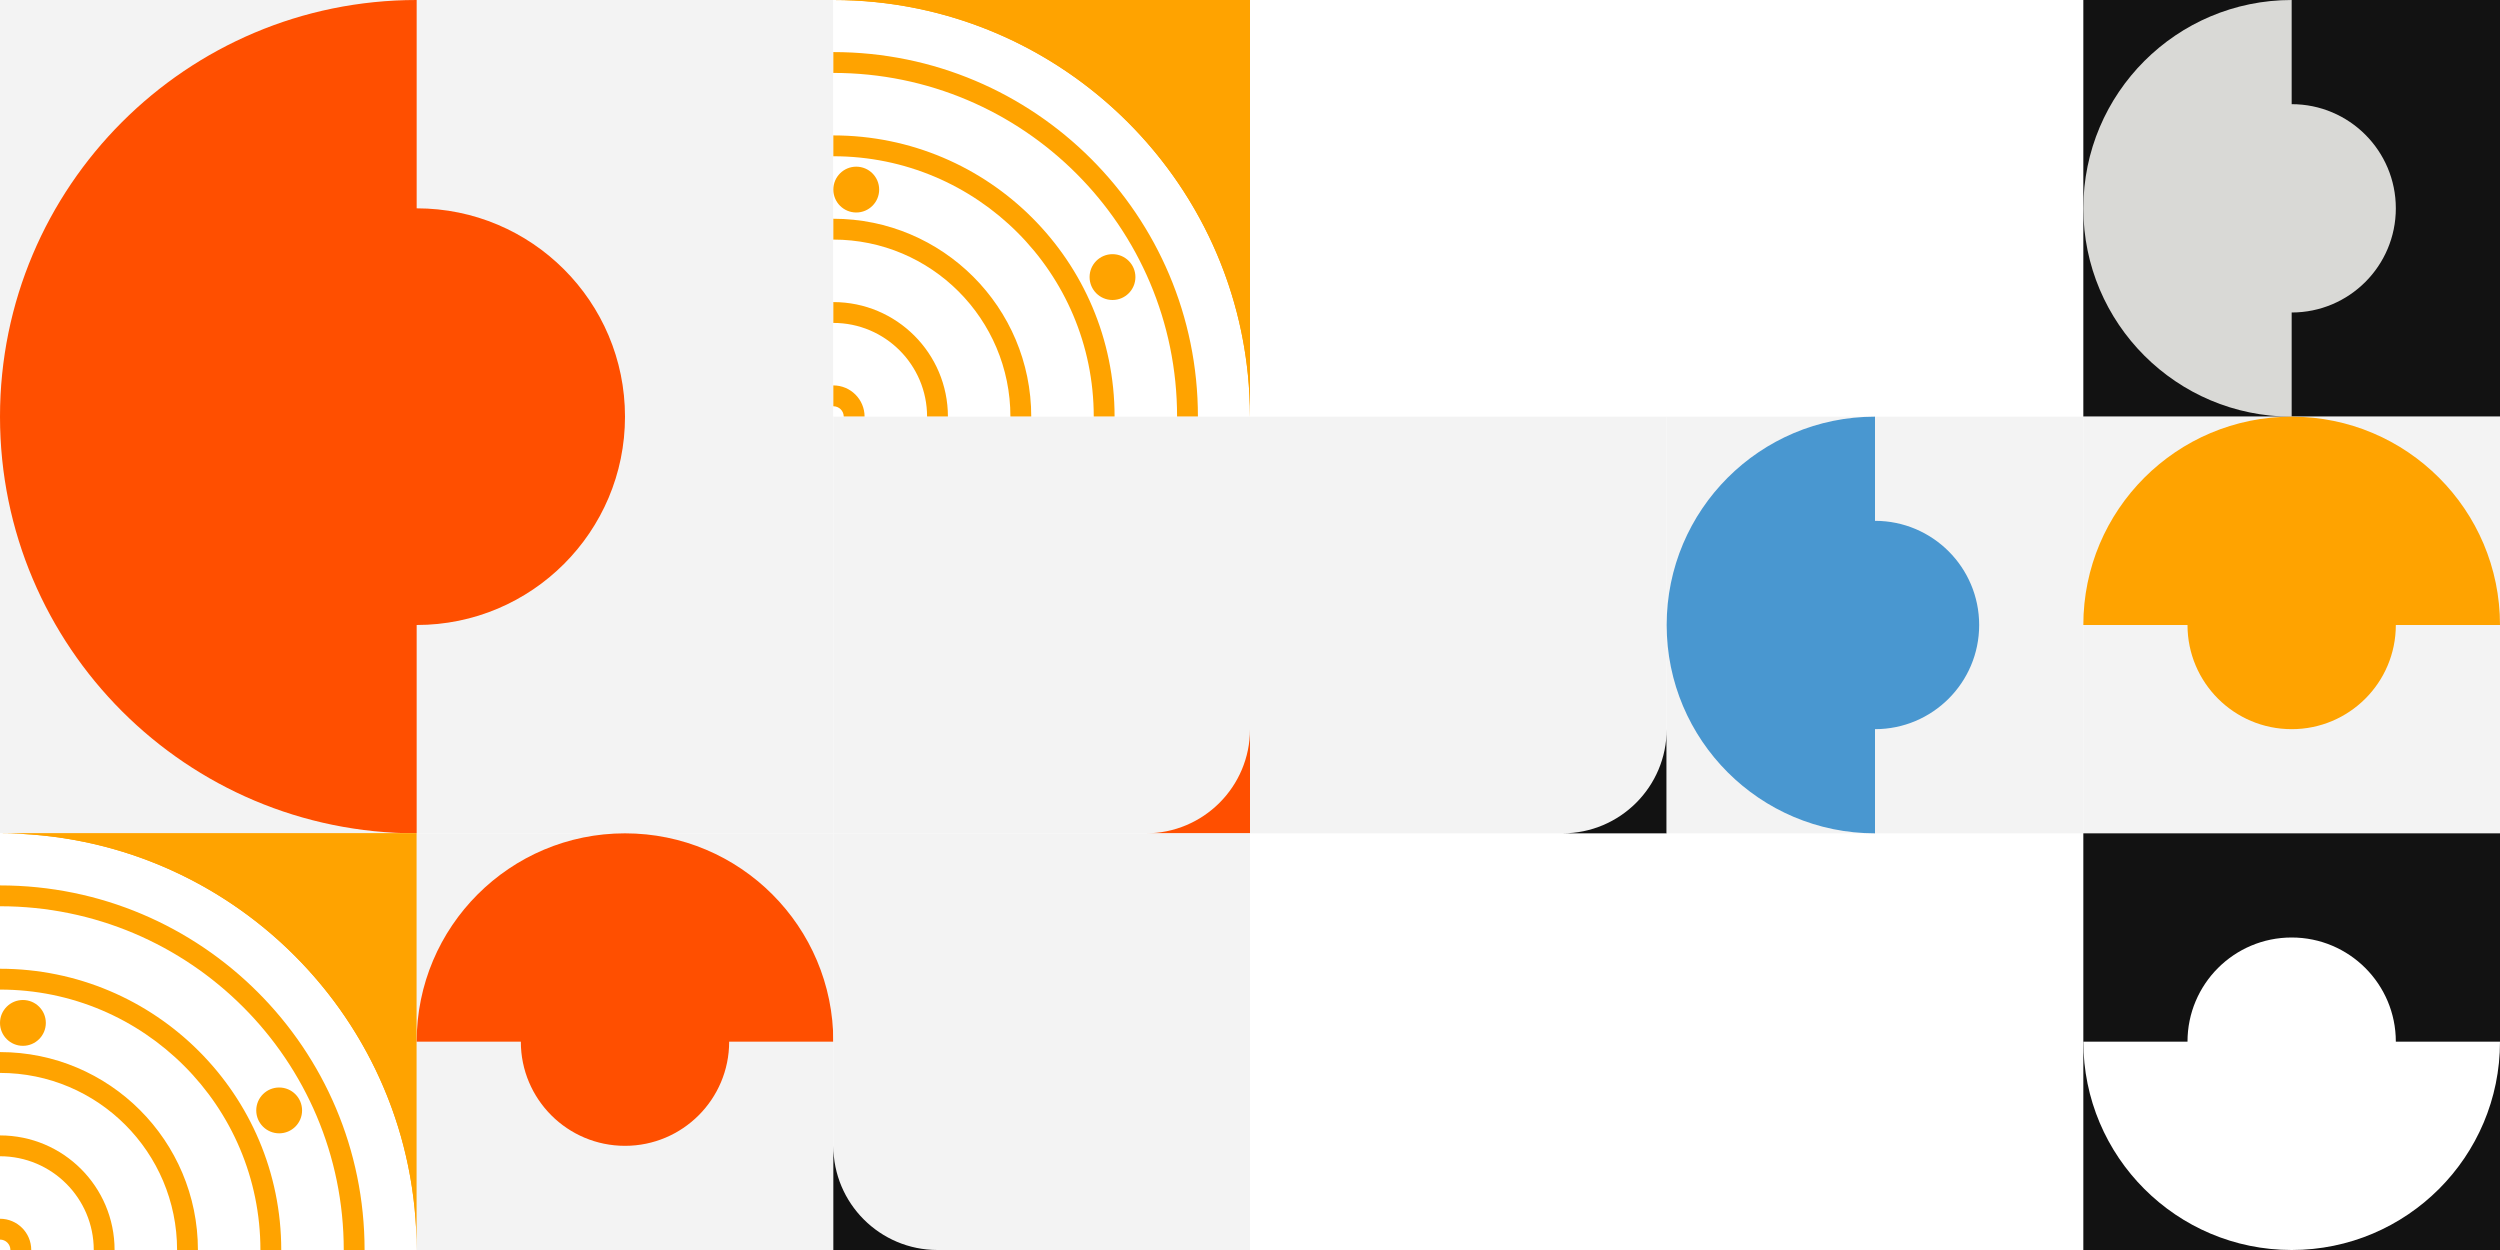
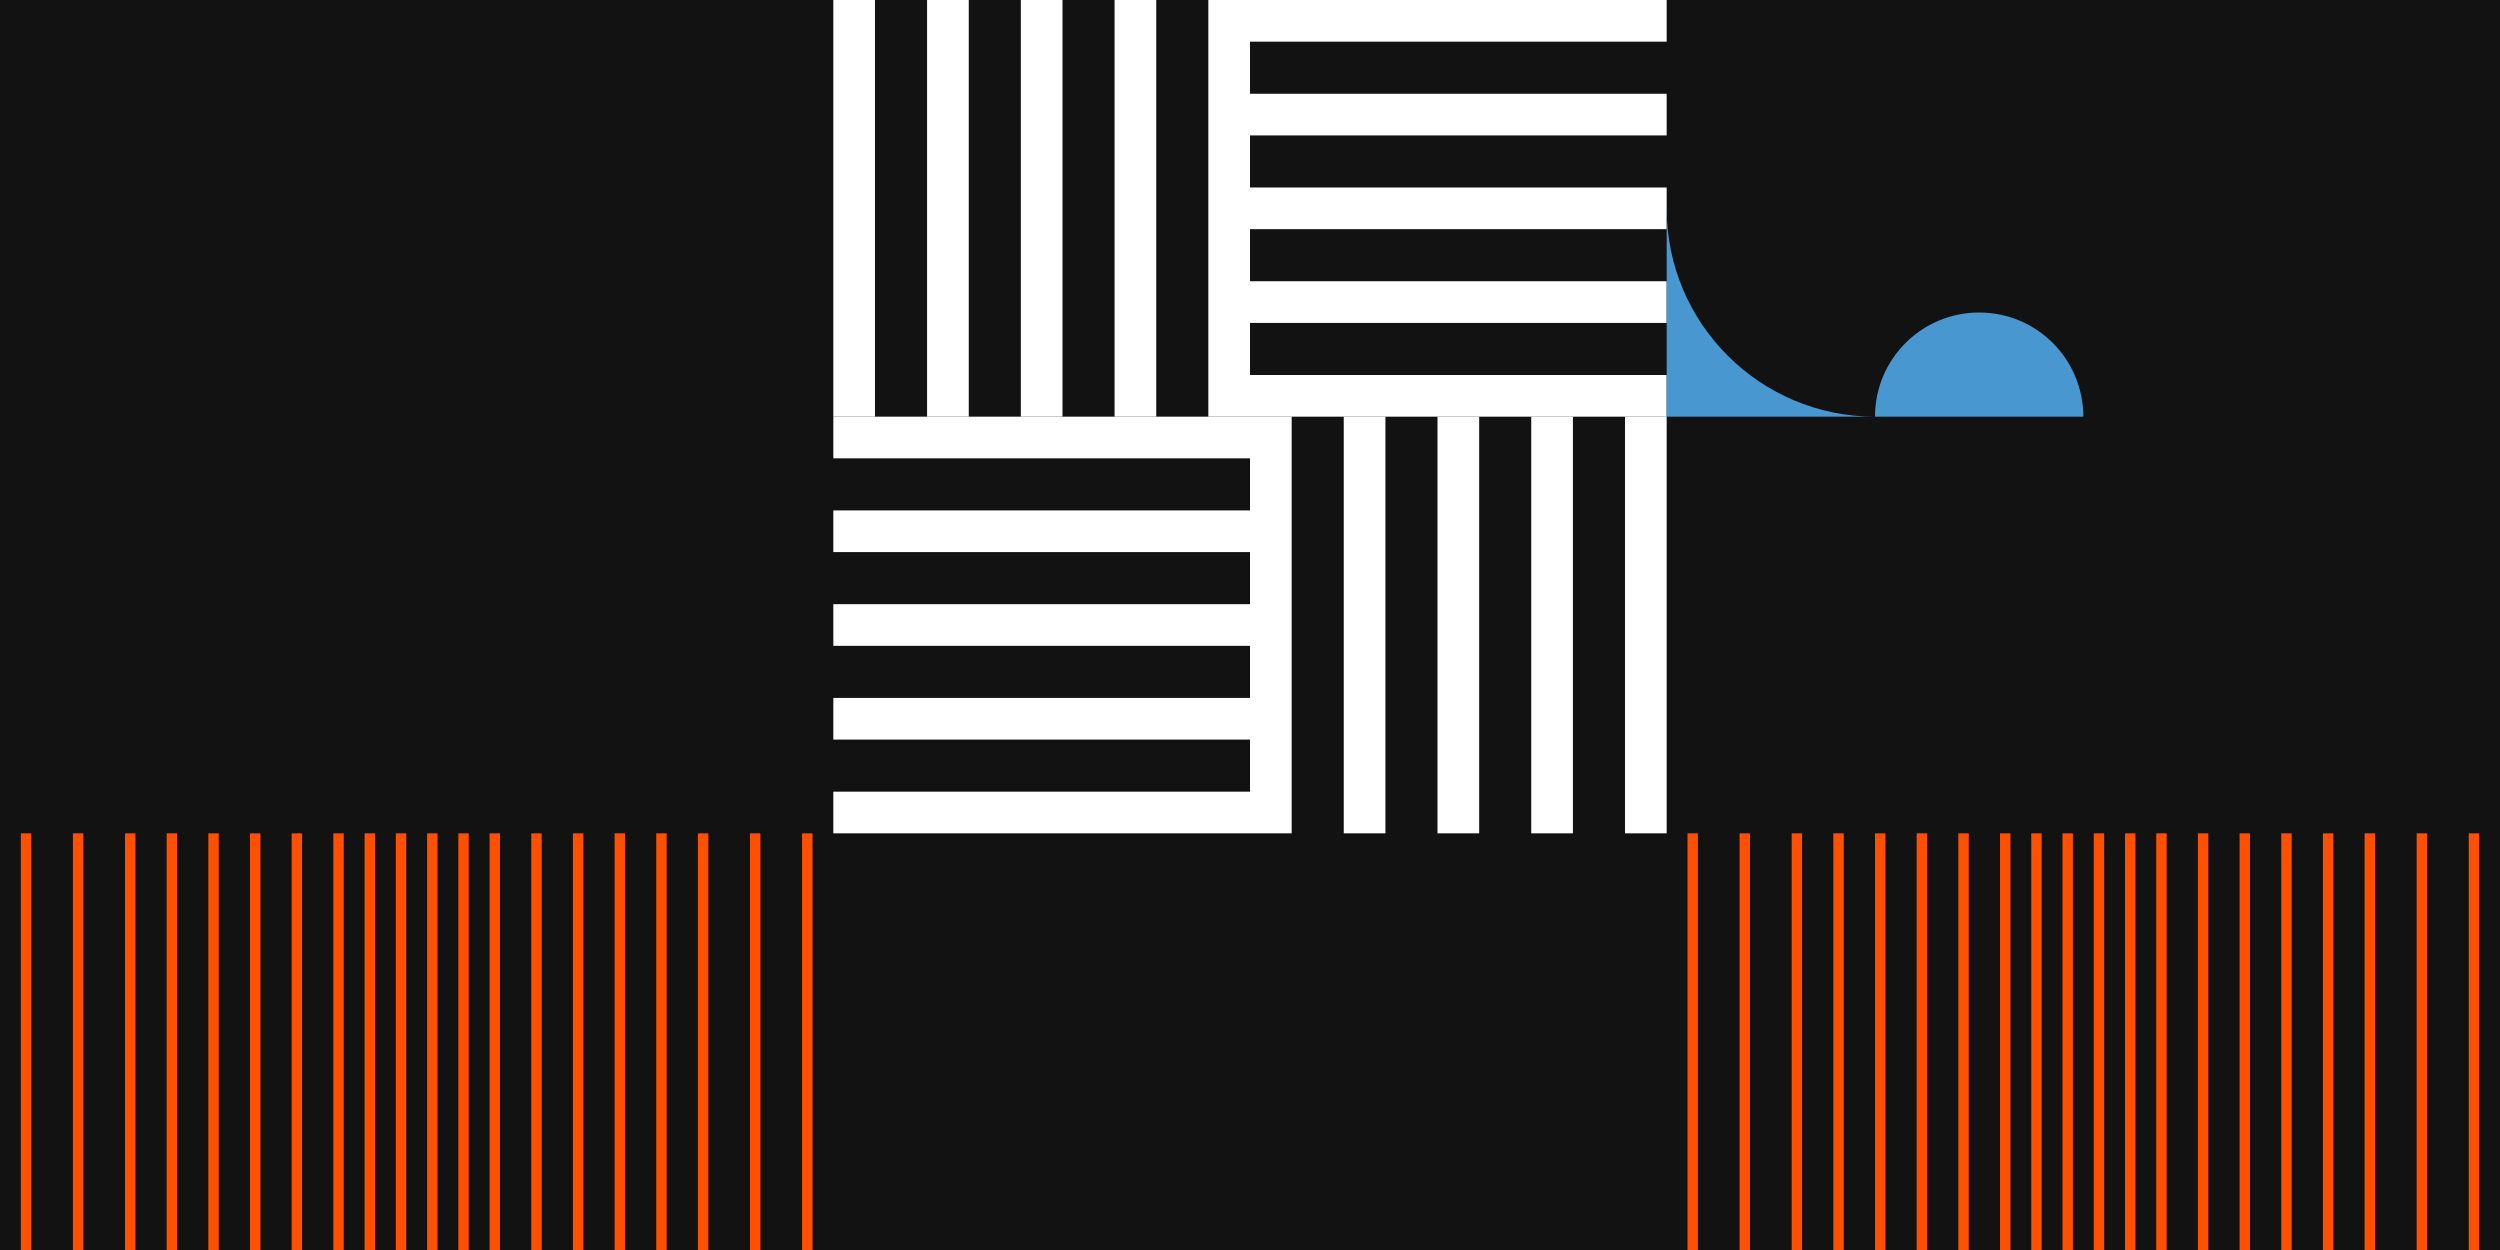
<svg xmlns="http://www.w3.org/2000/svg" version="1.1" width="1920" height="960" viewBox="0 0 1920 960">
-   <rect width="1920" height="960" fill="#FFFFFF" />
-   <rect x="0.000" y="0.000" width="640.000" height="640.000" fill="#F3F3F3" />
-   <g transform="translate(0.000,0.000) scale(3.2) rotate(270,100,100)">
-     <path d="M150 100H200C200 44.772 155.228 0 100 0C44.772 0 0 44.772 0 100H50C50 127.616 72.384 150 100 150C127.616 150 150 127.616 150 100Z" fill="#FF4F00" />
+   <rect width="1920" height="960" fill="#121212" />
+   <g transform="translate(640.000,0.000) scale(1.6)">
+     <path d="M45 200H65L65 0H45L45 200Z" fill="#FFFFFF" />
+     <path d="M90 200H110L110 0H90L90 200Z" fill="#FFFFFF" />
+     <path d="M135 200H155L155 0H135L135 200Z" fill="#FFFFFF" />
+     <path d="M0 200H20L20 0H0L0 200Z" fill="#FFFFFF" />
+     <path d="M180 200H200L200 0H180L180 200Z" fill="#FFFFFF" />
  </g>
-   <rect x="640.000" y="0.000" width="320.000" height="320.000" fill="#FFFFFF" />
-   <g transform="translate(640.000,0.000) scale(1.6) rotate(180,100,100)">
-     <path d="M77 67C77 73.075 72.075 78 66 78C59.925 78 55 73.075 55 67C55 60.925 59.925 56 66 56C72.075 56 77 60.925 77 67Z" fill="#FFA300" />
-     <path d="M200 109C200 115.075 195.075 120 189 120C182.925 120 178 115.075 178 109C178 102.925 182.925 98 189 98C195.075 98 200 102.925 200 109Z" fill="#FFA300" />
-     <path d="M0.008 0L0 0L0 200L200 200C89.876 200 0.008 110.417 0.008 0Z" fill="#FFA300" />
-     <path fill-rule="evenodd" clip-rule="evenodd" d="M179.933 199C85.73 189.563 10.414 114.42 1 20.004C0.344 13.425 0.008 6.751 0.008 0L0 0L0 200L200 200C193.229 200 186.535 199.661 179.933 199ZM171.614 199C83.533 186.485 13.508 116.612 1 28.352L1 199L171.614 199Z" fill="#FFA300" />
-     <path fill-rule="evenodd" clip-rule="evenodd" d="M35 0C35 91.127 108.873 165 200 165V175C103.35 175 25 96.65 25 0H35Z" fill="#FFA300" />
-     <path fill-rule="evenodd" clip-rule="evenodd" d="M75 0C75 69.036 130.964 125 200 125V135C125.442 135 65 74.558 65 0H75Z" fill="#FFA300" />
-     <path fill-rule="evenodd" clip-rule="evenodd" d="M115 0C115 46.944 153.056 85 200 85V95C147.533 95 105 52.467 105 0H115Z" fill="#FFA300" />
-     <path fill-rule="evenodd" clip-rule="evenodd" d="M155 0C155 24.853 175.147 45 200 45V55C169.624 55 145 30.376 145 0H155Z" fill="#FFA300" />
-     <path fill-rule="evenodd" clip-rule="evenodd" d="M195 0C195 2.761 197.239 5 200 5V15C191.716 15 185 8.284 185 0H195Z" fill="#FFA300" />
+   <g transform="translate(1280.000,0.000) scale(-1.6,1.6) rotate(90,100,100)">
+     <path d="M45 200H65L65 0H45L45 200Z" fill="#FFFFFF" />
+     <path d="M90 200H110L110 0H90L90 200Z" fill="#FFFFFF" />
+     <path d="M135 200H155L155 0H135L135 200Z" fill="#FFFFFF" />
+     <path d="M0 200H20L20 0H0L0 200Z" fill="#FFFFFF" />
+     <path d="M180 200H200L200 0H180L180 200Z" fill="#FFFFFF" />
  </g>
-   <rect x="1600.000" y="0.000" width="320.000" height="320.000" fill="#121212" />
-   <g transform="translate(1600.000,0.000) scale(1.6) rotate(270,100,100)">
-     <path d="M150 100H200C200 44.772 155.228 0 100 0C44.772 0 0 44.772 0 100H50C50 127.616 72.384 150 100 150C127.616 150 150 127.616 150 100Z" fill="#D9D9D6" />
+   <g transform="translate(1280.000,0.000) scale(1.6) rotate(270,100,100)">
+     <path d="M100 0H0V100C0 44.772 44.772 0 100 0Z" fill="#4997D0" />
+     <path d="M50 150C50 122.387 27.619 100 0 100C0 100 0 122.387 0 150C0 163.81 0 200 0 200C27.619 200 50 177.613 50 150Z" fill="#4997D0" />
  </g>
-   <rect x="640.000" y="320.000" width="320.000" height="320.000" fill="#F3F3F3" />
-   <g transform="translate(640.000,320.000) scale(1.6) rotate(180,100,100)">
-     <path d="M50 0H0V50C0 22.386 22.386 0 50 0Z" fill="#FF4F00" />
+   <g transform="translate(640.000,320.000) scale(1.6) rotate(90,100,100)">
+     <path d="M45 200H65L65 0H45L45 200Z" fill="#FFFFFF" />
+     <path d="M90 200H110L110 0H90L90 200Z" fill="#FFFFFF" />
+     <path d="M135 200H155L155 0H135L135 200Z" fill="#FFFFFF" />
+     <path d="M0 200H20L20 0H0L0 200Z" fill="#FFFFFF" />
+     <path d="M180 200H200L200 0H180L180 200Z" fill="#FFFFFF" />
  </g>
-   <rect x="960.000" y="320.000" width="320.000" height="320.000" fill="#F3F3F3" />
-   <g transform="translate(960.000,320.000) scale(1.6) rotate(180,100,100)">
-     <path d="M50 0H0V50C0 22.386 22.386 0 50 0Z" fill="#121212" />
+   <g transform="translate(1280.000,320.000) scale(-1.6,1.6) rotate(180,100,100)">
+     <path d="M45 200H65L65 0H45L45 200Z" fill="#FFFFFF" />
+     <path d="M90 200H110L110 0H90L90 200Z" fill="#FFFFFF" />
+     <path d="M135 200H155L155 0H135L135 200Z" fill="#FFFFFF" />
+     <path d="M0 200H20L20 0H0L0 200Z" fill="#FFFFFF" />
+     <path d="M180 200H200L200 0H180L180 200Z" fill="#FFFFFF" />
  </g>
-   <rect x="1280.000" y="320.000" width="320.000" height="320.000" fill="#F3F3F3" />
-   <g transform="translate(1280.000,320.000) scale(1.6) rotate(270,100,100)">
-     <path d="M150 100H200C200 44.772 155.228 0 100 0C44.772 0 0 44.772 0 100H50C50 127.616 72.384 150 100 150C127.616 150 150 127.616 150 100Z" fill="#4997D0" />
+   <g transform="translate(0.000,640.000) scale(1.6)">
+     <path fill-rule="evenodd" clip-rule="evenodd" d="M10 200L10 0L15 0L15 200L10 200Z" fill="#FF4F00" />
+     <path fill-rule="evenodd" clip-rule="evenodd" d="M120 200L120 0L125 0L125 200L120 200Z" fill="#FF4F00" />
+     <path fill-rule="evenodd" clip-rule="evenodd" d="M35 200L35 0L40 0L40 200L35 200Z" fill="#FF4F00" />
+     <path fill-rule="evenodd" clip-rule="evenodd" d="M140 200L140 0L145 0L145 200L140 200Z" fill="#FF4F00" />
+     <path fill-rule="evenodd" clip-rule="evenodd" d="M60 200L60 0L65 0L65 200L60 200Z" fill="#FF4F00" />
+     <path fill-rule="evenodd" clip-rule="evenodd" d="M160 200L160 0L165 0L165 200L160 200Z" fill="#FF4F00" />
+     <path fill-rule="evenodd" clip-rule="evenodd" d="M80 200L80 0L85 0L85 200L80 200Z" fill="#FF4F00" />
+     <path fill-rule="evenodd" clip-rule="evenodd" d="M175 200L175 0L180 0L180 200L175 200Z" fill="#FF4F00" />
+     <path fill-rule="evenodd" clip-rule="evenodd" d="M190 200L190 0L195 0L195 200L190 200Z" fill="#FF4F00" />
+     <path fill-rule="evenodd" clip-rule="evenodd" d="M100 200L100 0L105 0L105 200L100 200Z" fill="#FF4F00" />
  </g>
-   <rect x="1600.000" y="320.000" width="320.000" height="320.000" fill="#F3F3F3" />
-   <g transform="translate(1600.000,320.000) scale(1.6)">
-     <path d="M150 100H200C200 44.772 155.228 0 100 0C44.772 0 0 44.772 0 100H50C50 127.616 72.384 150 100 150C127.616 150 150 127.616 150 100Z" fill="#FFA300" />
+   <g transform="translate(640.000,640.000) scale(-1.6,1.6)">
+     <path fill-rule="evenodd" clip-rule="evenodd" d="M10 200L10 0L15 0L15 200L10 200Z" fill="#FF4F00" />
+     <path fill-rule="evenodd" clip-rule="evenodd" d="M120 200L120 0L125 0L125 200L120 200Z" fill="#FF4F00" />
+     <path fill-rule="evenodd" clip-rule="evenodd" d="M35 200L35 0L40 0L40 200L35 200Z" fill="#FF4F00" />
+     <path fill-rule="evenodd" clip-rule="evenodd" d="M140 200L140 0L145 0L145 200L140 200Z" fill="#FF4F00" />
+     <path fill-rule="evenodd" clip-rule="evenodd" d="M60 200L60 0L65 0L65 200L60 200Z" fill="#FF4F00" />
+     <path fill-rule="evenodd" clip-rule="evenodd" d="M160 200L160 0L165 0L165 200L160 200Z" fill="#FF4F00" />
+     <path fill-rule="evenodd" clip-rule="evenodd" d="M80 200L80 0L85 0L85 200L80 200Z" fill="#FF4F00" />
+     <path fill-rule="evenodd" clip-rule="evenodd" d="M175 200L175 0L180 0L180 200L175 200Z" fill="#FF4F00" />
+     <path fill-rule="evenodd" clip-rule="evenodd" d="M190 200L190 0L195 0L195 200L190 200Z" fill="#FF4F00" />
+     <path fill-rule="evenodd" clip-rule="evenodd" d="M100 200L100 0L105 0L105 200L100 200Z" fill="#FF4F00" />
  </g>
-   <rect x="0.000" y="640.000" width="320.000" height="320.000" fill="#FFFFFF" />
-   <g transform="translate(0.000,640.000) scale(1.6) rotate(180,100,100)">
-     <path d="M77 67C77 73.075 72.075 78 66 78C59.925 78 55 73.075 55 67C55 60.925 59.925 56 66 56C72.075 56 77 60.925 77 67Z" fill="#FFA300" />
-     <path d="M200 109C200 115.075 195.075 120 189 120C182.925 120 178 115.075 178 109C178 102.925 182.925 98 189 98C195.075 98 200 102.925 200 109Z" fill="#FFA300" />
-     <path d="M0.008 0L0 0L0 200L200 200C89.876 200 0.008 110.417 0.008 0Z" fill="#FFA300" />
-     <path fill-rule="evenodd" clip-rule="evenodd" d="M179.933 199C85.73 189.563 10.414 114.42 1 20.004C0.344 13.425 0.008 6.751 0.008 0L0 0L0 200L200 200C193.229 200 186.535 199.661 179.933 199ZM171.614 199C83.533 186.485 13.508 116.612 1 28.352L1 199L171.614 199Z" fill="#FFA300" />
-     <path fill-rule="evenodd" clip-rule="evenodd" d="M35 0C35 91.127 108.873 165 200 165V175C103.35 175 25 96.65 25 0H35Z" fill="#FFA300" />
-     <path fill-rule="evenodd" clip-rule="evenodd" d="M75 0C75 69.036 130.964 125 200 125V135C125.442 135 65 74.558 65 0H75Z" fill="#FFA300" />
-     <path fill-rule="evenodd" clip-rule="evenodd" d="M115 0C115 46.944 153.056 85 200 85V95C147.533 95 105 52.467 105 0H115Z" fill="#FFA300" />
-     <path fill-rule="evenodd" clip-rule="evenodd" d="M155 0C155 24.853 175.147 45 200 45V55C169.624 55 145 30.376 145 0H155Z" fill="#FFA300" />
-     <path fill-rule="evenodd" clip-rule="evenodd" d="M195 0C195 2.761 197.239 5 200 5V15C191.716 15 185 8.284 185 0H195Z" fill="#FFA300" />
+   <g transform="translate(1280.000,640.000) scale(1.6)">
+     <path fill-rule="evenodd" clip-rule="evenodd" d="M10 200L10 0L15 0L15 200L10 200Z" fill="#FF4F00" />
+     <path fill-rule="evenodd" clip-rule="evenodd" d="M120 200L120 0L125 0L125 200L120 200Z" fill="#FF4F00" />
+     <path fill-rule="evenodd" clip-rule="evenodd" d="M35 200L35 0L40 0L40 200L35 200Z" fill="#FF4F00" />
+     <path fill-rule="evenodd" clip-rule="evenodd" d="M140 200L140 0L145 0L145 200L140 200Z" fill="#FF4F00" />
+     <path fill-rule="evenodd" clip-rule="evenodd" d="M60 200L60 0L65 0L65 200L60 200Z" fill="#FF4F00" />
+     <path fill-rule="evenodd" clip-rule="evenodd" d="M160 200L160 0L165 0L165 200L160 200Z" fill="#FF4F00" />
+     <path fill-rule="evenodd" clip-rule="evenodd" d="M80 200L80 0L85 0L85 200L80 200Z" fill="#FF4F00" />
+     <path fill-rule="evenodd" clip-rule="evenodd" d="M175 200L175 0L180 0L180 200L175 200Z" fill="#FF4F00" />
+     <path fill-rule="evenodd" clip-rule="evenodd" d="M190 200L190 0L195 0L195 200L190 200Z" fill="#FF4F00" />
+     <path fill-rule="evenodd" clip-rule="evenodd" d="M100 200L100 0L105 0L105 200L100 200Z" fill="#FF4F00" />
  </g>
-   <rect x="320.000" y="640.000" width="320.000" height="320.000" fill="#F3F3F3" />
-   <g transform="translate(320.000,640.000) scale(1.6)">
-     <path d="M150 100H200C200 44.772 155.228 0 100 0C44.772 0 0 44.772 0 100H50C50 127.616 72.384 150 100 150C127.616 150 150 127.616 150 100Z" fill="#FF4F00" />
-   </g>
-   <rect x="640.000" y="640.000" width="320.000" height="320.000" fill="#F3F3F3" />
-   <g transform="translate(640.000,640.000) scale(1.6) rotate(270,100,100)">
-     <path d="M50 0H0V50C0 22.386 22.386 0 50 0Z" fill="#121212" />
-   </g>
-   <rect x="1600.000" y="640.000" width="320.000" height="320.000" fill="#121212" />
-   <g transform="translate(1600.000,640.000) scale(1.6) rotate(180,100,100)">
-     <path d="M150 100H200C200 44.772 155.228 0 100 0C44.772 0 0 44.772 0 100H50C50 127.616 72.384 150 100 150C127.616 150 150 127.616 150 100Z" fill="#FFFFFF" />
+   <g transform="translate(1920.000,640.000) scale(-1.6,1.6)">
+     <path fill-rule="evenodd" clip-rule="evenodd" d="M10 200L10 0L15 0L15 200L10 200Z" fill="#FF4F00" />
+     <path fill-rule="evenodd" clip-rule="evenodd" d="M120 200L120 0L125 0L125 200L120 200Z" fill="#FF4F00" />
+     <path fill-rule="evenodd" clip-rule="evenodd" d="M35 200L35 0L40 0L40 200L35 200Z" fill="#FF4F00" />
+     <path fill-rule="evenodd" clip-rule="evenodd" d="M140 200L140 0L145 0L145 200L140 200Z" fill="#FF4F00" />
+     <path fill-rule="evenodd" clip-rule="evenodd" d="M60 200L60 0L65 0L65 200L60 200Z" fill="#FF4F00" />
+     <path fill-rule="evenodd" clip-rule="evenodd" d="M160 200L160 0L165 0L165 200L160 200Z" fill="#FF4F00" />
+     <path fill-rule="evenodd" clip-rule="evenodd" d="M80 200L80 0L85 0L85 200L80 200Z" fill="#FF4F00" />
+     <path fill-rule="evenodd" clip-rule="evenodd" d="M175 200L175 0L180 0L180 200L175 200Z" fill="#FF4F00" />
+     <path fill-rule="evenodd" clip-rule="evenodd" d="M190 200L190 0L195 0L195 200L190 200Z" fill="#FF4F00" />
+     <path fill-rule="evenodd" clip-rule="evenodd" d="M100 200L100 0L105 0L105 200L100 200Z" fill="#FF4F00" />
  </g>
</svg>
